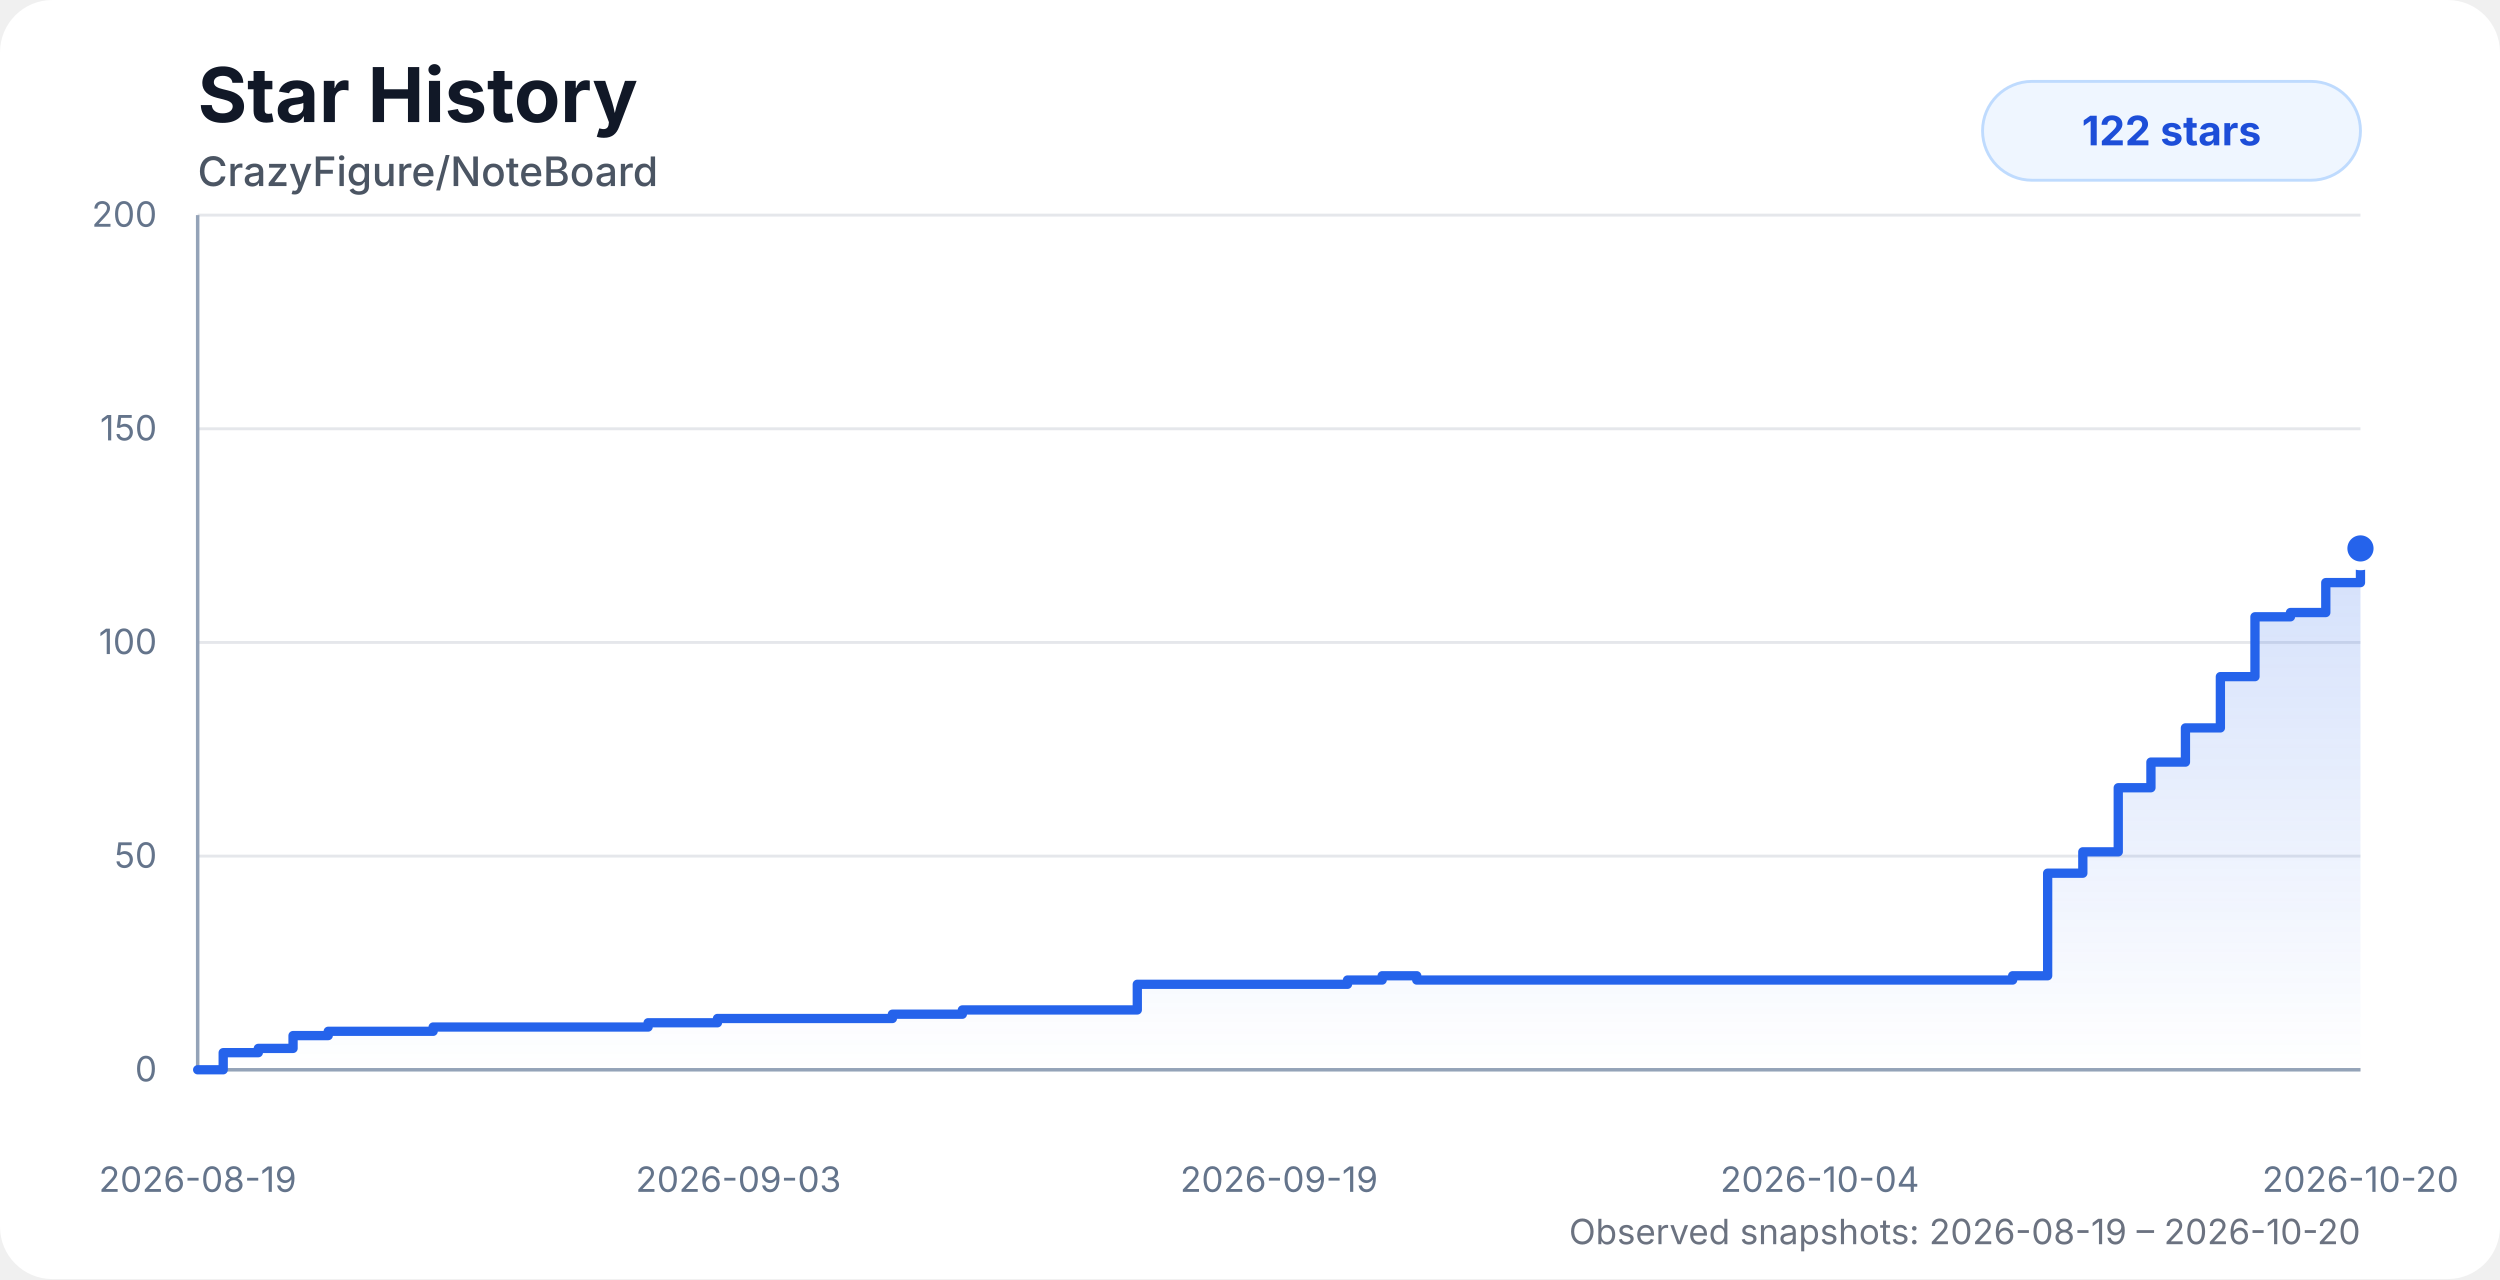
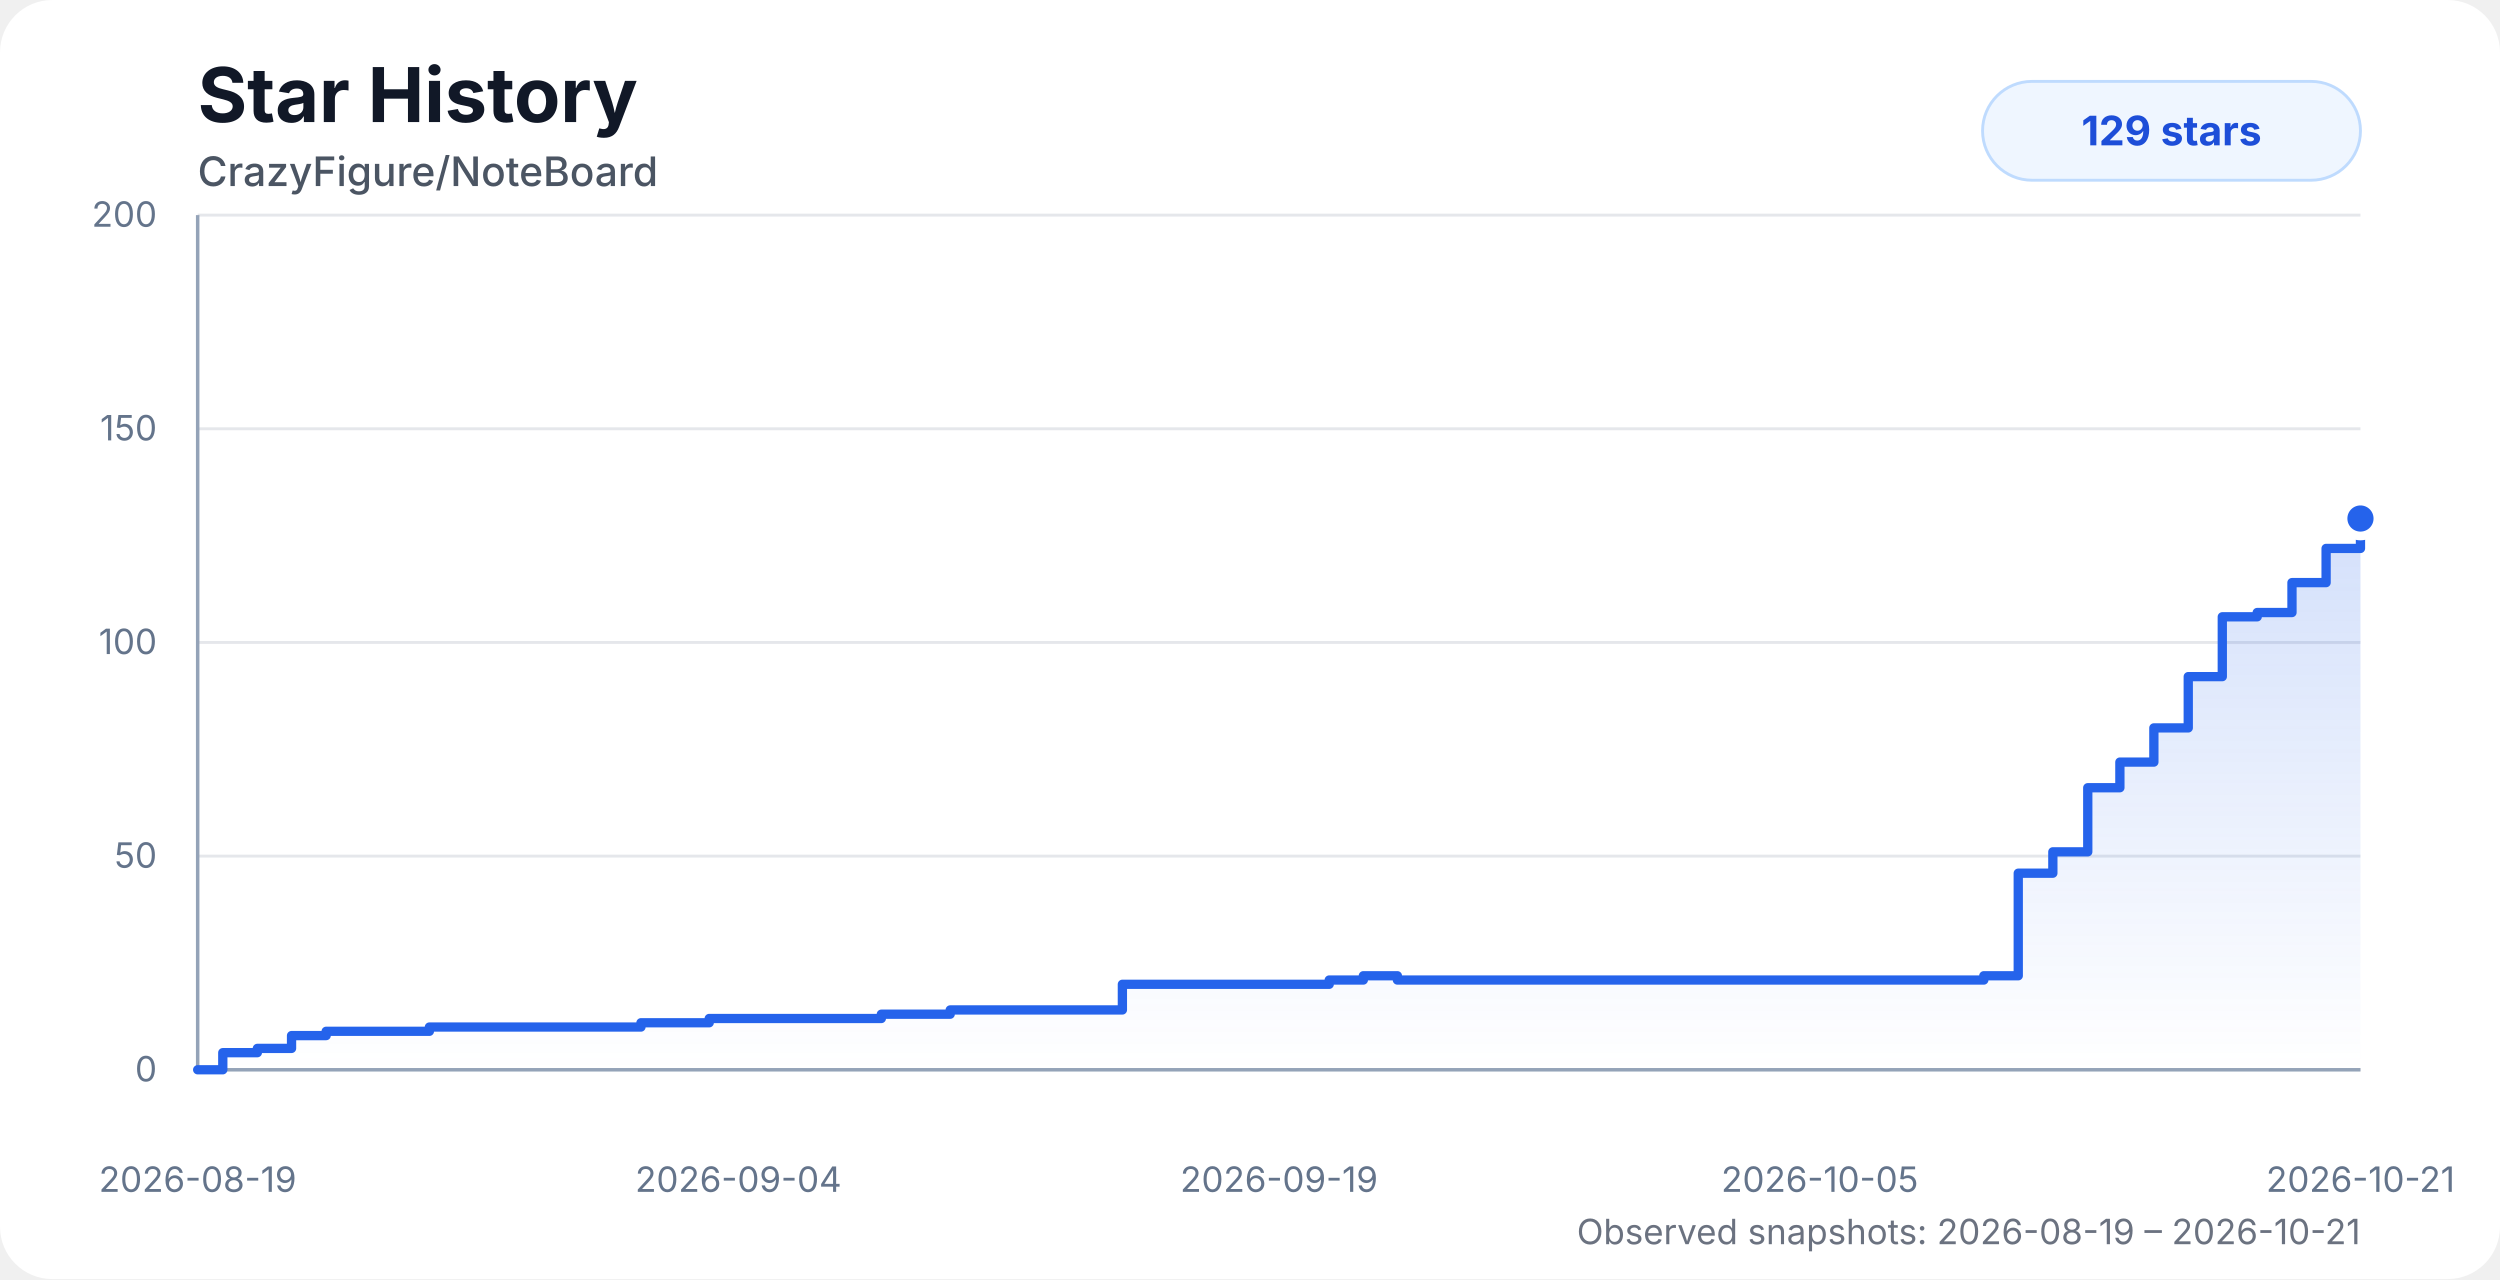
<svg xmlns="http://www.w3.org/2000/svg" width="860" height="440" viewBox="0 0 860 440" role="img" aria-labelledby="title desc">
  <style>
    .chart-bg { fill: #ffffff; }
    .title { fill: #111827; font: 700 26px system-ui, -apple-system, BlinkMacSystemFont, "Segoe UI", sans-serif; }
    .subtitle { fill: #4b5563; font: 500 14px system-ui, -apple-system, BlinkMacSystemFont, "Segoe UI", sans-serif; }
    .axis-label { fill: #64748b; font: 12px system-ui, -apple-system, BlinkMacSystemFont, "Segoe UI", sans-serif; }
    .grid { stroke: #e5e7eb; stroke-width: 1; }
    .axis { stroke: #94a3b8; stroke-width: 1.2; }
    .area { fill: url(#starGradient); opacity: 0.28; }
    .line { fill: none; stroke: #2563eb; stroke-width: 3.2; stroke-linecap: round; stroke-linejoin: round; }
    .dot { fill: #2563eb; stroke: #ffffff; stroke-width: 3; }
    .badge { fill: #eff6ff; stroke: #bfdbfe; }
    .badge-text { fill: #1d4ed8; font: 700 14px system-ui, -apple-system, BlinkMacSystemFont, "Segoe UI", sans-serif; }
    .status { fill: #6b7280; font: 12px system-ui, -apple-system, BlinkMacSystemFont, "Segoe UI", sans-serif; }
    @media (prefers-color-scheme: dark) {
      .chart-bg { fill: #0d1117; }
      .title { fill: #f8fafc; }
      .subtitle { fill: #cbd5e1; }
      .axis-label { fill: #94a3b8; }
      .grid { stroke: #1f2937; }
      .axis { stroke: #475569; }
      .dot { stroke: #0d1117; }
      .badge { fill: #172554; stroke: #1d4ed8; }
      .badge-text { fill: #bfdbfe; }
      .status { fill: #94a3b8; }
    }
  </style>
  <defs>
    <linearGradient id="starGradient" x1="0" x2="0" y1="0" y2="1">
      <stop offset="0%" stop-color="#2563eb" stop-opacity="0.72" />
      <stop offset="100%" stop-color="#2563eb" stop-opacity="0" />
    </linearGradient>
  </defs>
  <rect class="chart-bg" width="860" height="440" rx="18" />
  <text class="title" x="68" y="42">Star History</text>
  <text class="subtitle" x="68" y="64">CrazyFigure/NoteBoard</text>
  <g>
    <line class="grid" x1="68" y1="368" x2="812" y2="368" />
    <line class="grid" x1="68" y1="294.5" x2="812" y2="294.5" />
    <line class="grid" x1="68" y1="221" x2="812" y2="221" />
    <line class="grid" x1="68" y1="147.5" x2="812" y2="147.5" />
    <line class="grid" x1="68" y1="74" x2="812" y2="74" />
    <line class="axis" x1="68" y1="74" x2="68" y2="368" />
    <line class="axis" x1="68" y1="368" x2="812" y2="368" />
    <text class="axis-label" x="54" y="372" text-anchor="end">0</text>
    <text class="axis-label" x="54" y="298.5" text-anchor="end">50</text>
    <text class="axis-label" x="54" y="225" text-anchor="end">100</text>
    <text class="axis-label" x="54" y="151.5" text-anchor="end">150</text>
    <text class="axis-label" x="54" y="78" text-anchor="end">200</text>
    <text class="axis-label" x="68" y="410" text-anchor="middle">2026-08-19</text>
-     <text class="axis-label" x="254" y="410" text-anchor="middle">2026-09-03</text>
+     <text class="axis-label" x="254" y="410" text-anchor="middle">2026-09-04</text>
    <text class="axis-label" x="440" y="410" text-anchor="middle">2026-09-19</text>
-     <text class="axis-label" x="626" y="410" text-anchor="middle">2026-10-04</text>
-     <text class="axis-label" x="812" y="410" text-anchor="middle">2026-10-20</text>
+     <text class="axis-label" x="626" y="410" text-anchor="middle">2026-10-05</text>
+     <text class="axis-label" x="812" y="410" text-anchor="middle">2026-10-21</text>
  </g>
-   <path class="area" d="M 68 368 H 68 V 368 H 76.78 V 362.12 H 88.86 V 360.65 H 100.81 V 356.24 H 112.91 V 354.77 H 124.94 V 354.77 H 136.91 V 354.77 H 149 V 353.3 H 165.31 V 353.3 H 178.2 V 353.3 H 187.69 V 353.3 H 199.16 V 353.3 H 211.32 V 353.3 H 222.95 V 351.83 H 234.8 V 351.83 H 246.81 V 350.36 H 258.89 V 350.36 H 270.83 V 350.36 H 282.95 V 350.36 H 295.04 V 350.36 H 306.98 V 348.89 H 319.03 V 348.89 H 331.05 V 347.42 H 343.09 V 347.42 H 355.02 V 347.42 H 367.24 V 347.42 H 379.33 V 347.42 H 391.23 V 338.6 H 403.23 V 338.6 H 415.28 V 338.6 H 427.21 V 338.6 H 439.23 V 338.6 H 451.46 V 338.6 H 463.54 V 337.13 H 475.47 V 335.66 H 487.36 V 337.13 H 499.46 V 337.13 H 511.45 V 337.13 H 523.47 V 337.13 H 535.73 V 337.13 H 547.96 V 337.13 H 559.96 V 337.13 H 571.9 V 337.13 H 584.12 V 337.13 H 596.06 V 337.13 H 607.86 V 337.13 H 620.07 V 337.13 H 632.19 V 337.13 H 644.43 V 337.13 H 656.29 V 337.13 H 668.43 V 337.13 H 680.43 V 337.13 H 692.35 V 335.66 H 704.39 V 300.38 H 716.49 V 293.03 H 728.68 V 270.98 H 739.92 V 262.16 H 751.79 V 250.4 H 763.81 V 232.76 H 775.71 V 212.18 H 787.92 V 210.71 H 800.07 V 200.42 H 812 V 188.66 L 812 368 L 68 368 Z" />
-   <path class="line" d="M 68 368 H 68 V 368 H 76.78 V 362.12 H 88.86 V 360.65 H 100.81 V 356.24 H 112.91 V 354.77 H 124.94 V 354.77 H 136.91 V 354.77 H 149 V 353.3 H 165.31 V 353.3 H 178.2 V 353.3 H 187.69 V 353.3 H 199.16 V 353.3 H 211.32 V 353.3 H 222.95 V 351.83 H 234.8 V 351.83 H 246.81 V 350.36 H 258.89 V 350.36 H 270.83 V 350.36 H 282.95 V 350.36 H 295.04 V 350.36 H 306.98 V 348.89 H 319.03 V 348.89 H 331.05 V 347.42 H 343.09 V 347.42 H 355.02 V 347.42 H 367.24 V 347.42 H 379.33 V 347.42 H 391.23 V 338.6 H 403.23 V 338.6 H 415.28 V 338.6 H 427.21 V 338.6 H 439.23 V 338.6 H 451.46 V 338.6 H 463.54 V 337.13 H 475.47 V 335.66 H 487.36 V 337.13 H 499.46 V 337.13 H 511.45 V 337.13 H 523.47 V 337.13 H 535.73 V 337.13 H 547.96 V 337.13 H 559.96 V 337.13 H 571.9 V 337.13 H 584.12 V 337.13 H 596.06 V 337.13 H 607.86 V 337.13 H 620.07 V 337.13 H 632.19 V 337.13 H 644.43 V 337.13 H 656.29 V 337.13 H 668.43 V 337.13 H 680.43 V 337.13 H 692.35 V 335.66 H 704.39 V 300.38 H 716.49 V 293.03 H 728.68 V 270.98 H 739.92 V 262.16 H 751.79 V 250.4 H 763.81 V 232.76 H 775.71 V 212.18 H 787.92 V 210.71 H 800.07 V 200.42 H 812 V 188.66" />
-   <circle class="dot" cx="812" cy="188.66" r="6" />
+   <path class="area" d="M 68 368 H 68 V 368 H 76.64 V 362.12 H 88.53 V 360.65 H 100.29 V 356.24 H 112.2 V 354.77 H 124.03 V 354.77 H 135.81 V 354.77 H 147.71 V 353.3 H 163.76 V 353.3 H 176.45 V 353.3 H 185.79 V 353.3 H 197.08 V 353.3 H 209.05 V 353.3 H 220.49 V 351.83 H 232.15 V 351.83 H 243.97 V 350.36 H 255.85 V 350.36 H 267.61 V 350.36 H 279.54 V 350.36 H 291.43 V 350.36 H 303.18 V 348.89 H 315.05 V 348.89 H 326.87 V 347.42 H 338.72 V 347.42 H 350.46 V 347.42 H 362.48 V 347.42 H 374.39 V 347.42 H 386.1 V 338.6 H 397.91 V 338.6 H 409.76 V 338.6 H 421.51 V 338.6 H 433.33 V 338.6 H 445.37 V 338.6 H 457.25 V 337.13 H 468.99 V 335.66 H 480.7 V 337.13 H 492.6 V 337.13 H 504.41 V 337.13 H 516.24 V 337.13 H 528.3 V 337.13 H 540.33 V 337.13 H 552.14 V 337.13 H 563.89 V 337.13 H 575.92 V 337.13 H 587.67 V 337.13 H 599.28 V 337.13 H 611.3 V 337.13 H 623.22 V 337.13 H 635.27 V 337.13 H 646.95 V 337.13 H 658.89 V 337.13 H 670.7 V 337.13 H 682.43 V 335.66 H 694.28 V 300.38 H 706.18 V 293.03 H 718.19 V 270.98 H 729.24 V 262.16 H 740.93 V 250.4 H 752.76 V 232.76 H 764.47 V 212.18 H 776.48 V 210.71 H 788.44 V 200.42 H 800.18 V 188.66 H 812 V 178.37 L 812 368 L 68 368 Z" />
+   <path class="line" d="M 68 368 H 68 V 368 H 76.64 V 362.12 H 88.53 V 360.65 H 100.29 V 356.24 H 112.2 V 354.77 H 124.03 V 354.77 H 135.81 V 354.77 H 147.71 V 353.3 H 163.76 V 353.3 H 176.45 V 353.3 H 185.79 V 353.3 H 197.08 V 353.3 H 209.05 V 353.3 H 220.49 V 351.83 H 232.15 V 351.83 H 243.97 V 350.36 H 255.85 V 350.36 H 267.61 V 350.36 H 279.54 V 350.36 H 291.43 V 350.36 H 303.18 V 348.89 H 315.05 V 348.89 H 326.87 V 347.42 H 338.72 V 347.42 H 350.46 V 347.42 H 362.48 V 347.42 H 374.39 V 347.42 H 386.1 V 338.6 H 397.91 V 338.6 H 409.76 V 338.6 H 421.51 V 338.6 H 433.33 V 338.6 H 445.37 V 338.6 H 457.25 V 337.13 H 468.99 V 335.66 H 480.7 V 337.13 H 492.6 V 337.13 H 504.41 V 337.13 H 516.24 V 337.13 H 528.3 V 337.13 H 540.33 V 337.13 H 552.14 V 337.13 H 563.89 V 337.13 H 575.92 V 337.13 H 587.67 V 337.13 H 599.28 V 337.13 H 611.3 V 337.13 H 623.22 V 337.13 H 635.27 V 337.13 H 646.95 V 337.13 H 658.89 V 337.13 H 670.7 V 337.13 H 682.43 V 335.66 H 694.28 V 300.38 H 706.18 V 293.03 H 718.19 V 270.98 H 729.24 V 262.16 H 740.93 V 250.4 H 752.76 V 232.76 H 764.47 V 212.18 H 776.48 V 210.71 H 788.44 V 200.42 H 800.18 V 188.66 H 812 V 178.37" />
+   <circle class="dot" cx="812" cy="178.37" r="6" />
  <rect class="badge" x="682" y="28" width="130" height="34" rx="17" />
-   <text class="badge-text" x="747" y="50" text-anchor="middle">122 stars</text>
-   <text class="status" x="812" y="428" text-anchor="end">Observed snapshots: 2026-08-19 – 2026-10-20</text>
+   <text class="badge-text" x="747" y="50" text-anchor="middle">129 stars</text>
+   <text class="status" x="812" y="428" text-anchor="end">Observed snapshots: 2026-08-19 – 2026-10-21</text>
</svg>
